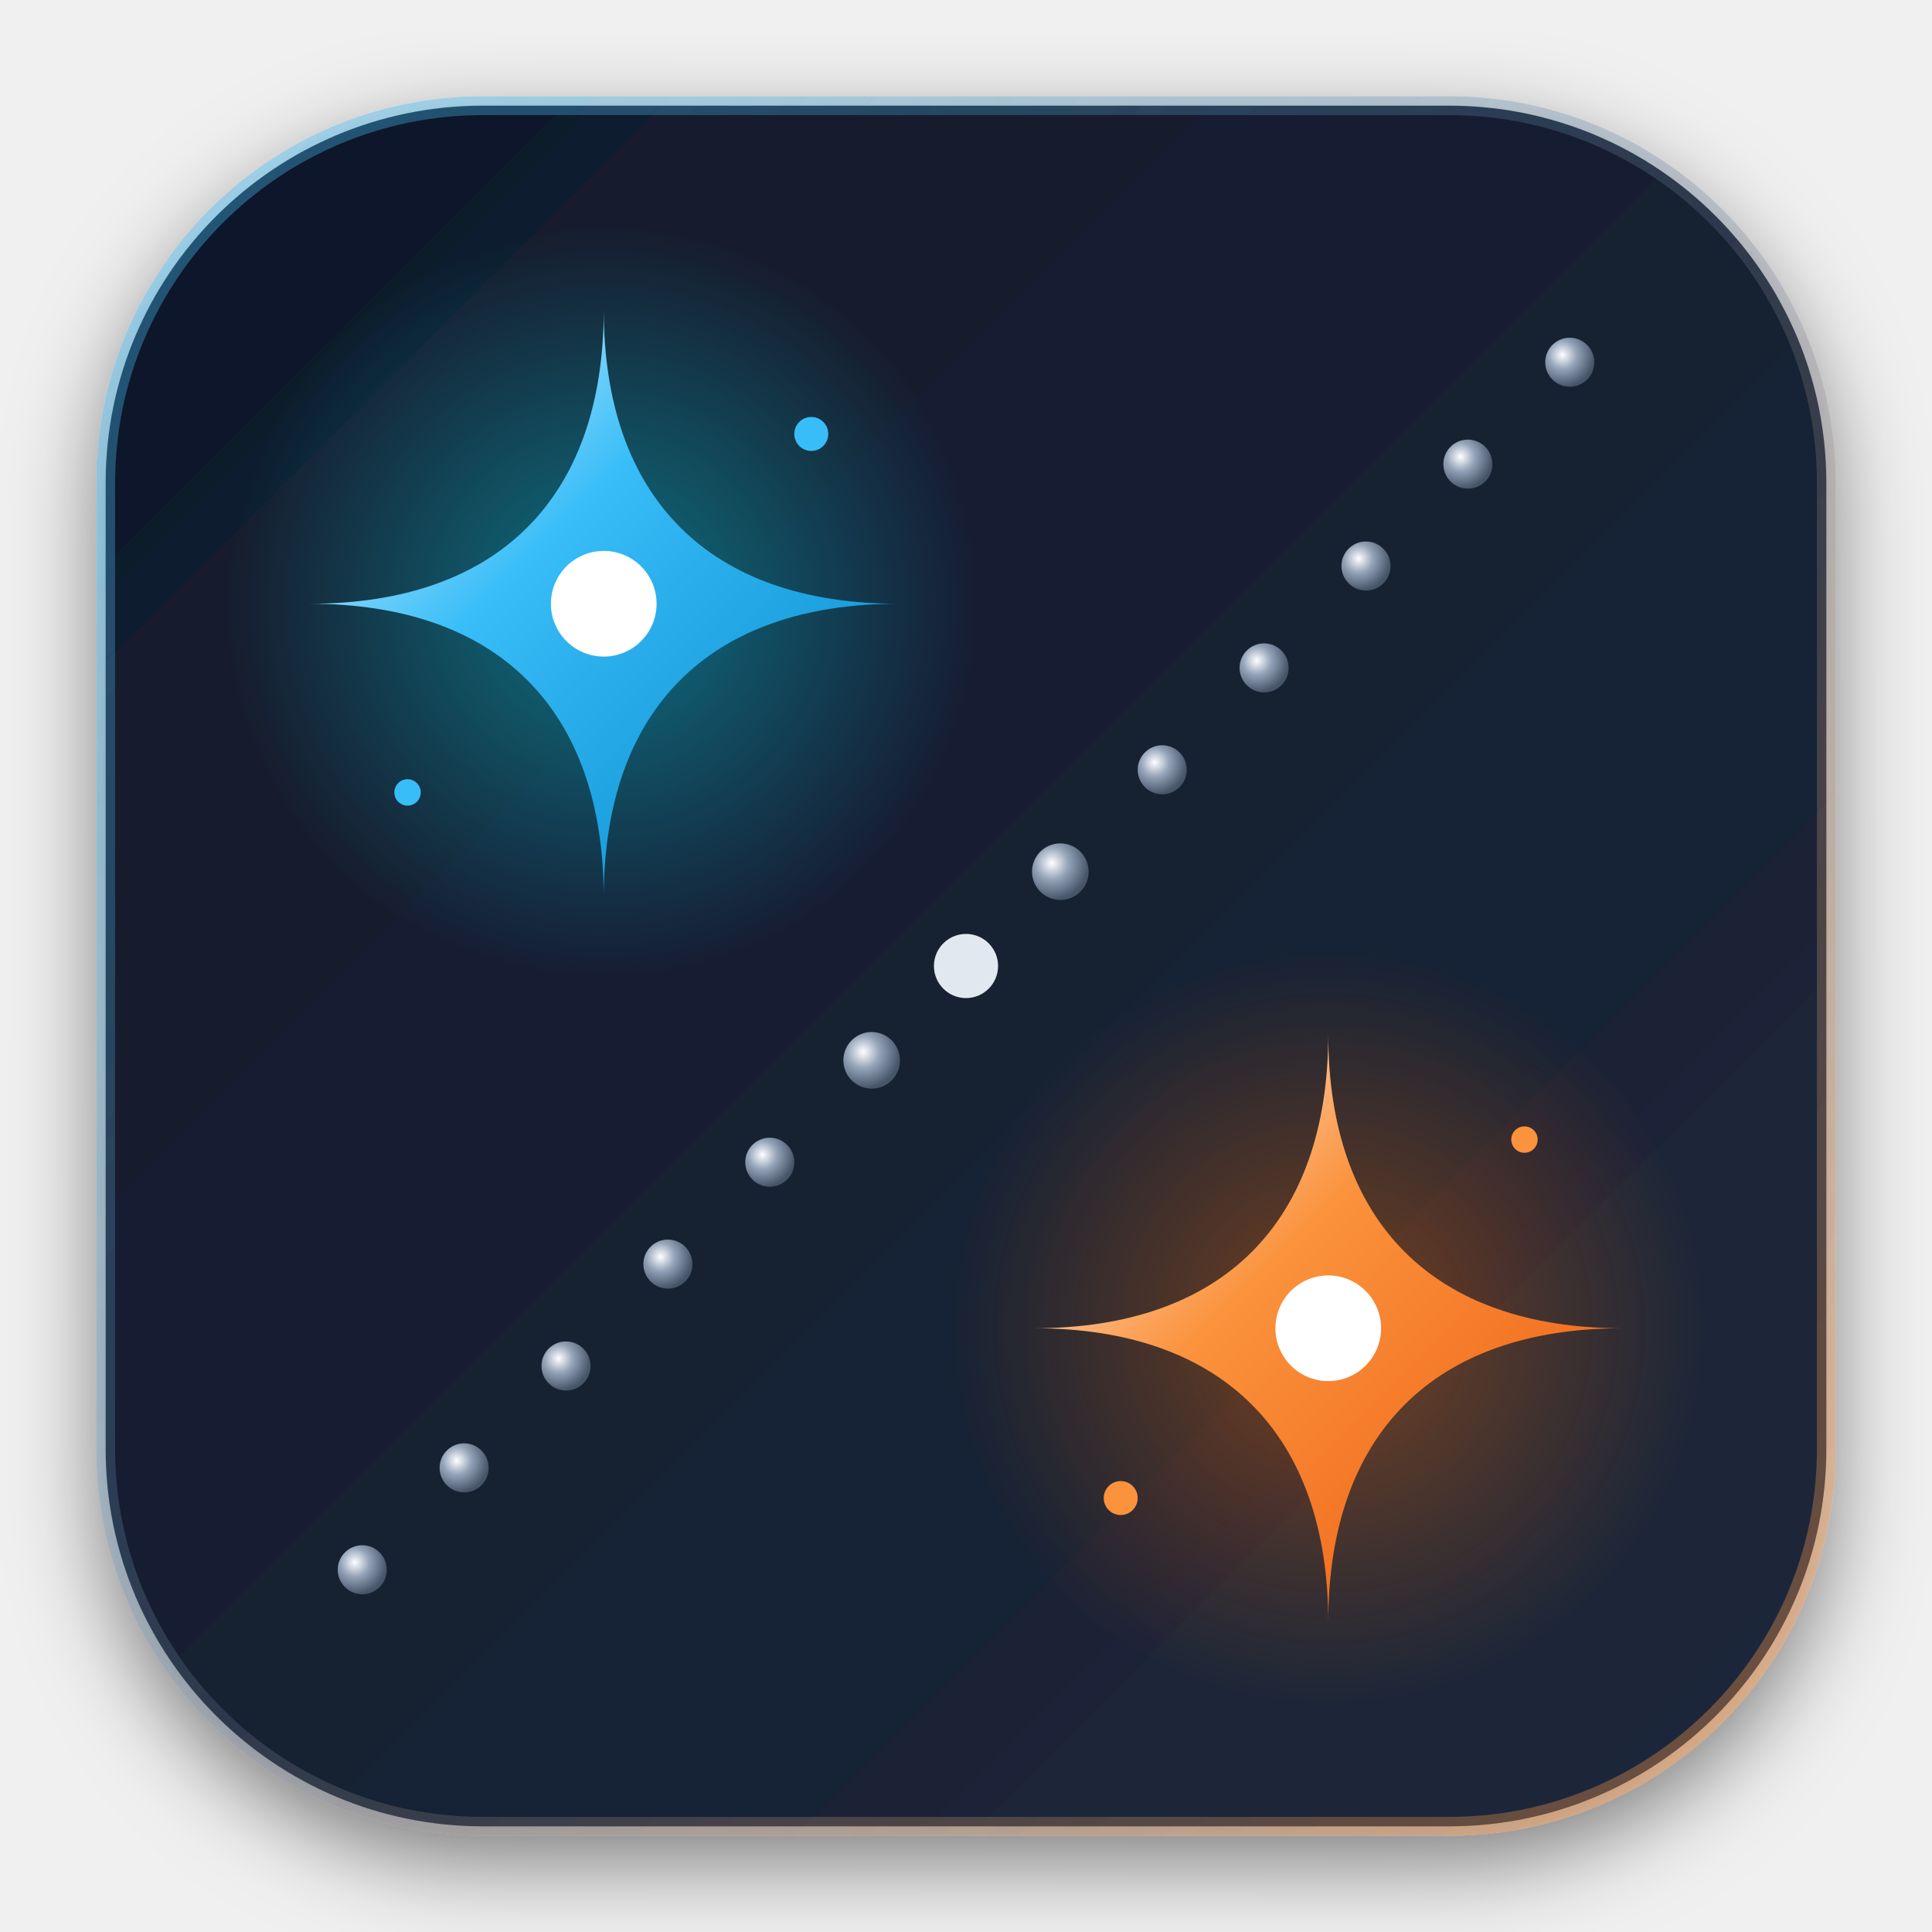
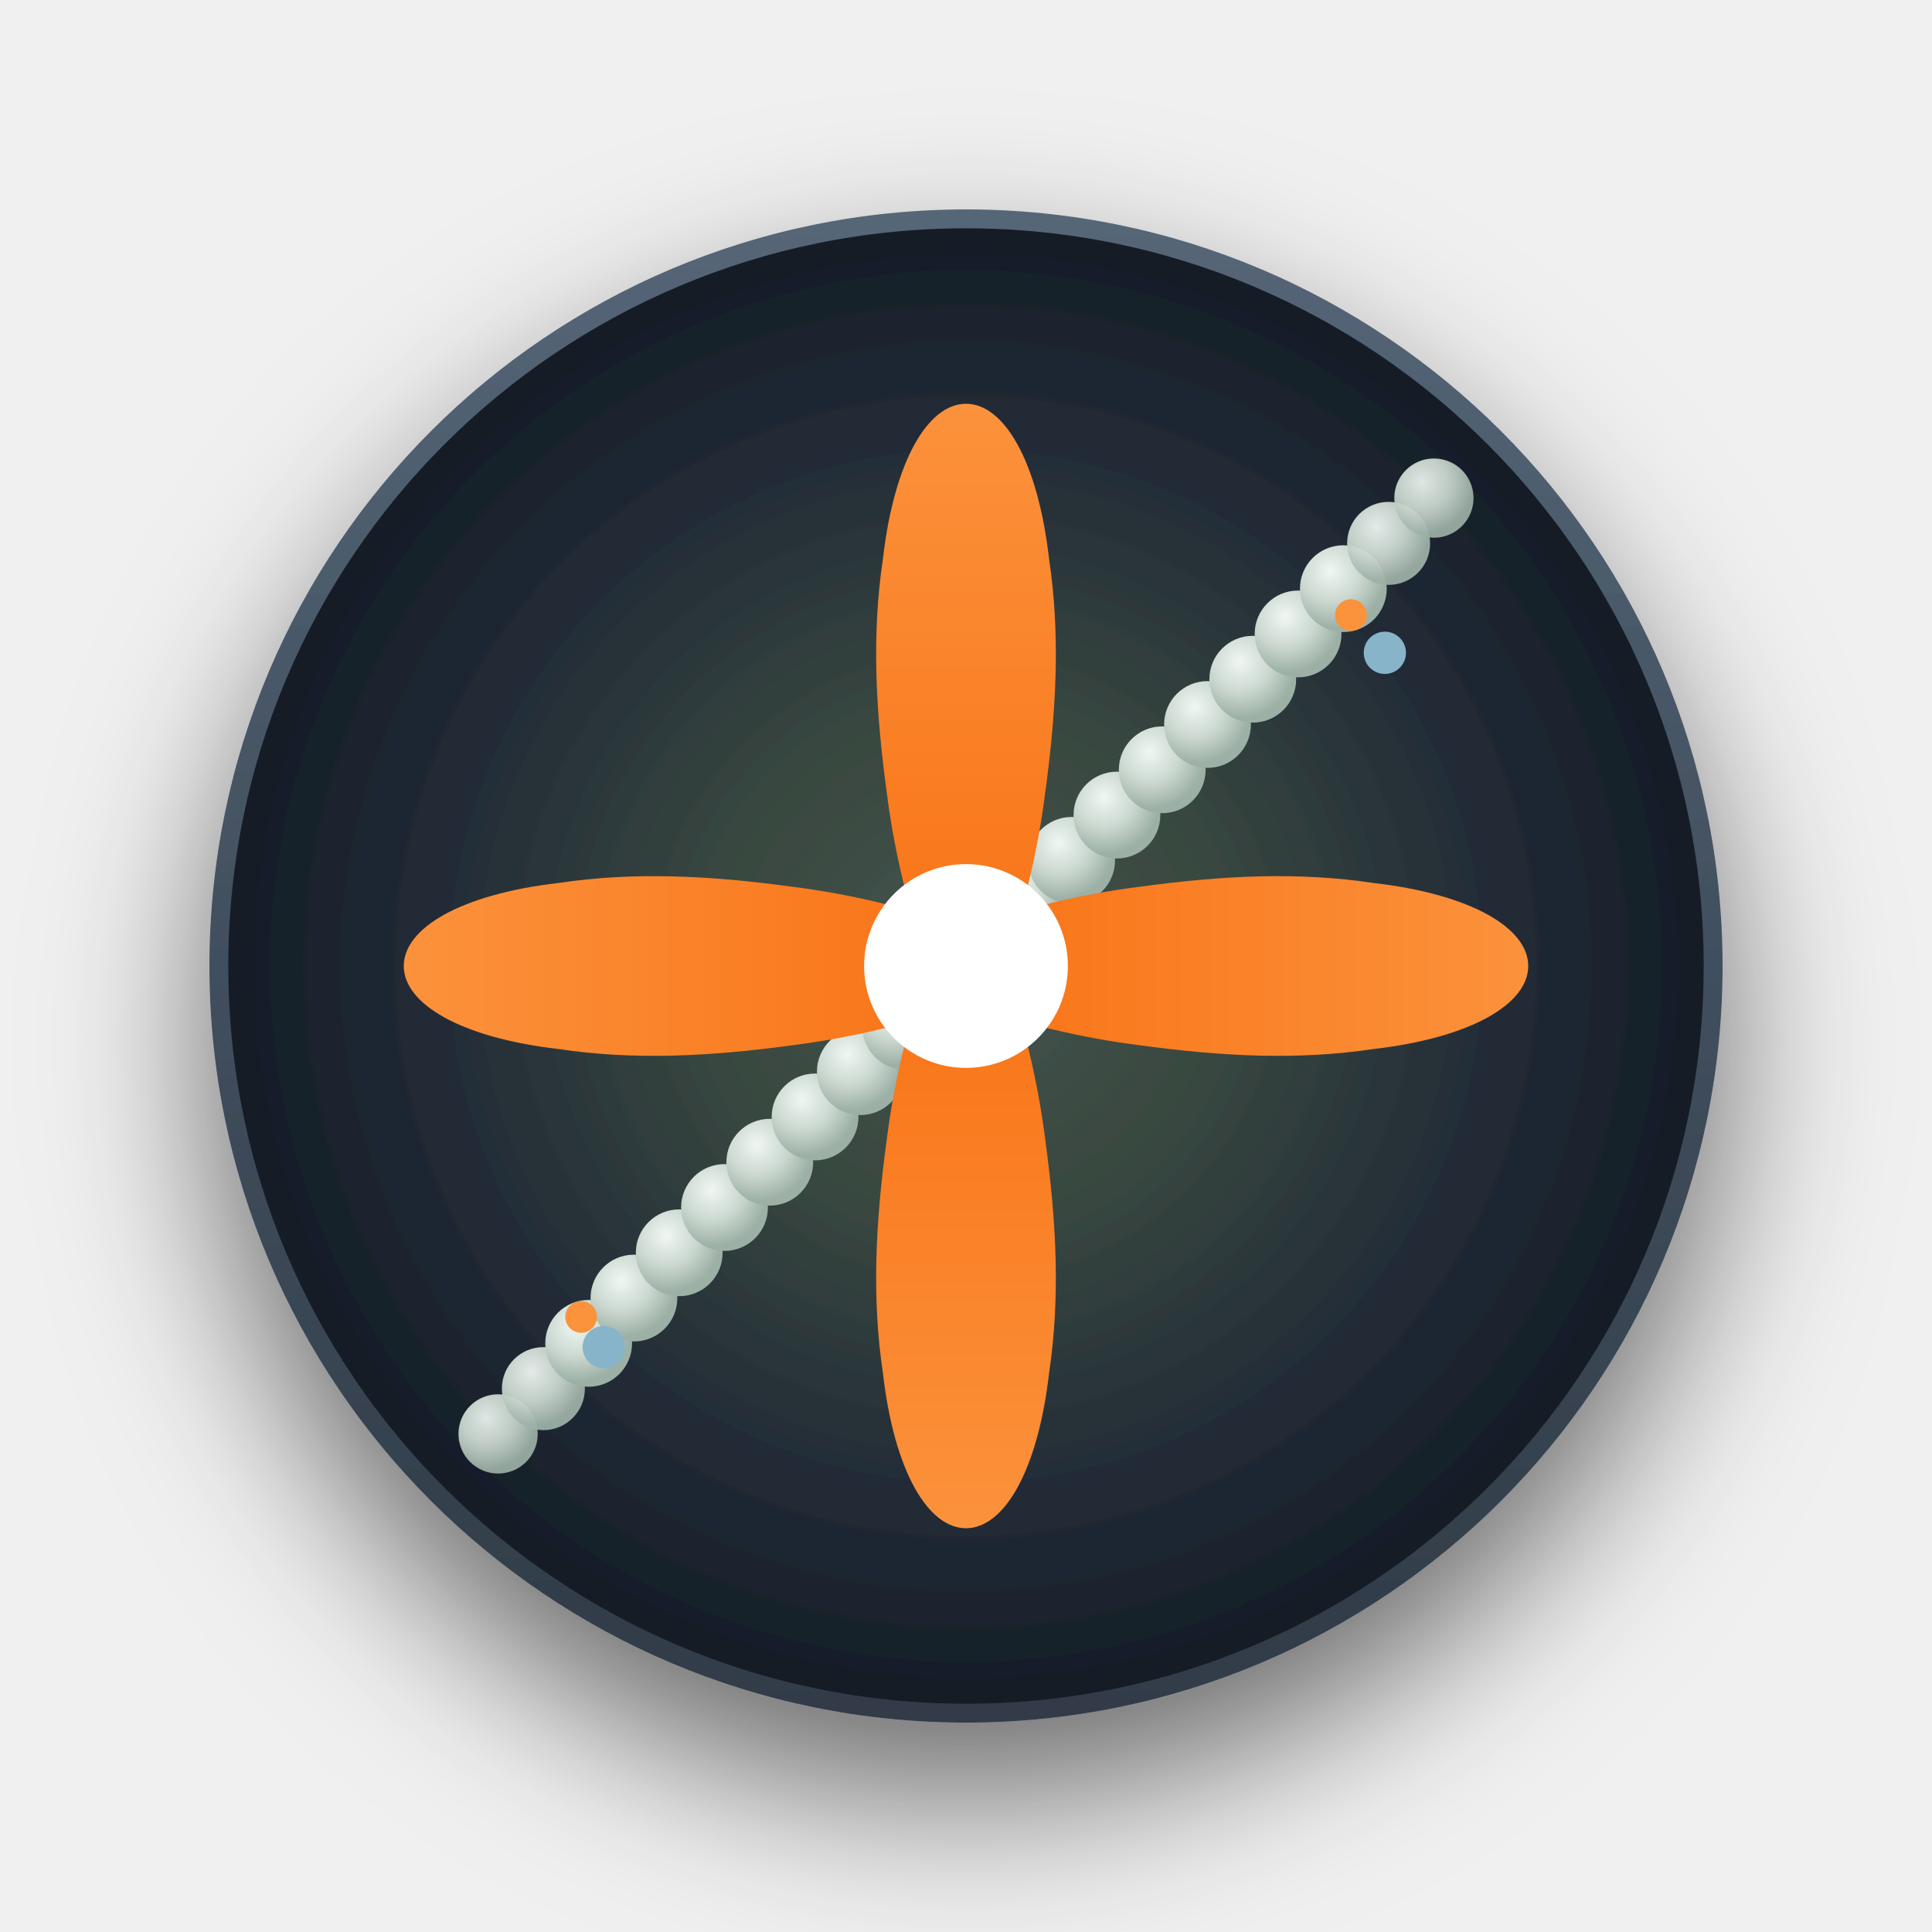
<svg xmlns="http://www.w3.org/2000/svg" viewBox="0 0 512 512" width="100%" height="100%">
  <defs>
-     <linearGradient id="bgGrad" x1="0%" y1="0%" x2="100%" y2="100%">
-       <stop offset="0%" stop-color="#0f172a" />
-       <stop offset="100%" stop-color="#1e293b" />
+     <radialGradient id="discBg" cx="50%" cy="50%" r="50%">
+       <stop offset="0%" stop-color="#44554b" />
+       <stop offset="35%" stop-color="#384740" />
+       <stop offset="70%" stop-color="#232c37" />
+       <stop offset="100%" stop-color="#141c26" />
+     </radialGradient>
+     <linearGradient id="borderGrad" x1="0%" y1="0%" x2="0%" y2="100%">
+       <stop offset="0%" stop-color="#556677" />
+       <stop offset="50%" stop-color="#414f5e" />
+       <stop offset="100%" stop-color="#303b47" />
    </linearGradient>
-     <linearGradient id="borderGrad" x1="0%" y1="0%" x2="100%" y2="100%">
-       <stop offset="0%" stop-color="#38bdf8" stop-opacity="0.4" />
-       <stop offset="50%" stop-color="#64748b" stop-opacity="0.3" />
-       <stop offset="100%" stop-color="#fb923c" stop-opacity="0.4" />
+     <radialGradient id="beadGrad" cx="35%" cy="30%" r="65%">
+       <stop offset="0%" stop-color="#f0f7f3" />
+       <stop offset="55%" stop-color="#cad7cf" />
+       <stop offset="100%" stop-color="#9cb0a6" />
+     </radialGradient>
+     <filter id="dropShadow" x="-25%" y="-20%" width="150%" height="155%">
+       <feDropShadow dx="0" dy="20" stdDeviation="22" flood-color="#000000" flood-opacity="0.55" />
+     </filter>
+     <linearGradient id="lobeGrad" x1="0%" y1="0%" x2="0%" y2="100%">
+       <stop offset="0%" stop-color="#fb923c" />
+       <stop offset="100%" stop-color="#f97316" />
    </linearGradient>
-     <radialGradient id="star1Glow" cx="50%" cy="50%" r="50%">
-       <stop offset="0%" stop-color="#00f0ff" stop-opacity="0.4" />
-       <stop offset="100%" stop-color="#00f0ff" stop-opacity="0" />
-     </radialGradient>
-     <linearGradient id="star1Grad" x1="0%" y1="0%" x2="100%" y2="100%">
-       <stop offset="0%" stop-color="#ffffff" />
-       <stop offset="40%" stop-color="#38bdf8" />
-       <stop offset="100%" stop-color="#0284c7" />
-     </linearGradient>
-     <radialGradient id="star2Glow" cx="50%" cy="50%" r="50%">
-       <stop offset="0%" stop-color="#ff6d00" stop-opacity="0.4" />
-       <stop offset="100%" stop-color="#ff6d00" stop-opacity="0" />
-     </radialGradient>
-     <linearGradient id="star2Grad" x1="0%" y1="0%" x2="100%" y2="100%">
-       <stop offset="0%" stop-color="#ffffff" />
-       <stop offset="40%" stop-color="#fb923c" />
-       <stop offset="100%" stop-color="#ea580c" />
-     </linearGradient>
-     <radialGradient id="dotGrad" cx="35%" cy="35%" r="65%">
-       <stop offset="0%" stop-color="#ffffff" />
-       <stop offset="45%" stop-color="#94a3b8" />
-       <stop offset="100%" stop-color="#475569" />
-     </radialGradient>
-     <filter id="softShadow" x="-10%" y="-10%" width="120%" height="120%">
-       <feDropShadow dx="0" dy="8" stdDeviation="12" flood-color="#000000" flood-opacity="0.5" />
-     </filter>
+     <path id="lobe" d="M 256 107              C 246 107, 237 122, 234 148              C 231 168, 232 188, 235 210              C 237 226, 241 242, 246 256              L 266 256              C 271 242, 275 226, 277 210              C 280 188, 281 168, 278 148              C 275 122, 266 107, 256 107 Z" fill="url(#lobeGrad)" />
  </defs>
-   <rect x="28" y="28" width="456" height="456" rx="100" ry="100" fill="url(#bgGrad)" stroke="url(#borderGrad)" stroke-width="5" filter="url(#softShadow)" />
-   <g id="dotted-wall">
-     <circle cx="96" cy="416" r="6.5" fill="url(#dotGrad)" />
-     <circle cx="123" cy="389" r="6.5" fill="url(#dotGrad)" />
-     <circle cx="150" cy="362" r="6.5" fill="url(#dotGrad)" />
-     <circle cx="177" cy="335" r="6.5" fill="url(#dotGrad)" />
-     <circle cx="204" cy="308" r="6.5" fill="url(#dotGrad)" />
-     <circle cx="231" cy="281" r="7.5" fill="url(#dotGrad)" />
-     <circle cx="256" cy="256" r="8.5" fill="#e2e8f0" />
-     <circle cx="281" cy="231" r="7.5" fill="url(#dotGrad)" />
-     <circle cx="308" cy="204" r="6.5" fill="url(#dotGrad)" />
-     <circle cx="335" cy="177" r="6.5" fill="url(#dotGrad)" />
-     <circle cx="362" cy="150" r="6.5" fill="url(#dotGrad)" />
-     <circle cx="389" cy="123" r="6.5" fill="url(#dotGrad)" />
-     <circle cx="416" cy="96" r="6.5" fill="url(#dotGrad)" />
+   <circle cx="256" cy="256" r="198" fill="url(#discBg)" stroke="url(#borderGrad)" stroke-width="5" filter="url(#dropShadow)" />
+   <g id="beads">
+     <circle cx="132" cy="380" r="10.5" fill="url(#beadGrad)" opacity="0.92" />
+     <circle cx="144" cy="368" r="11" fill="url(#beadGrad)" opacity="0.94" />
+     <circle cx="156" cy="356" r="11.5" fill="url(#beadGrad)" />
+     <circle cx="168" cy="344" r="11.5" fill="url(#beadGrad)" />
+     <circle cx="180" cy="332" r="11.5" fill="url(#beadGrad)" />
+     <circle cx="192" cy="320" r="11.5" fill="url(#beadGrad)" />
+     <circle cx="204" cy="308" r="11.5" fill="url(#beadGrad)" />
+     <circle cx="216" cy="296" r="11.5" fill="url(#beadGrad)" />
+     <circle cx="228" cy="284" r="11.5" fill="url(#beadGrad)" />
+     <circle cx="240" cy="272" r="11.5" fill="url(#beadGrad)" />
+     <circle cx="256" cy="256" r="11.5" fill="url(#beadGrad)" />
+     <circle cx="272" cy="240" r="11.5" fill="url(#beadGrad)" />
+     <circle cx="284" cy="228" r="11.5" fill="url(#beadGrad)" />
+     <circle cx="296" cy="216" r="11.5" fill="url(#beadGrad)" />
+     <circle cx="308" cy="204" r="11.5" fill="url(#beadGrad)" />
+     <circle cx="320" cy="192" r="11.5" fill="url(#beadGrad)" />
+     <circle cx="332" cy="180" r="11.5" fill="url(#beadGrad)" />
+     <circle cx="344" cy="168" r="11.5" fill="url(#beadGrad)" />
+     <circle cx="356" cy="156" r="11.5" fill="url(#beadGrad)" />
+     <circle cx="368" cy="144" r="11" fill="url(#beadGrad)" opacity="0.94" />
+     <circle cx="380" cy="132" r="10.5" fill="url(#beadGrad)" opacity="0.92" />
+     <circle cx="154" cy="349" r="4.2" fill="#fb923c" />
+     <circle cx="160" cy="357" r="5.6" fill="#87b4c8" />
+     <circle cx="358" cy="163" r="4.2" fill="#fb923c" />
+     <circle cx="367" cy="173" r="5.6" fill="#87b4c8" />
  </g>
-   <circle cx="160" cy="160" r="100" fill="url(#star1Glow)" />
-   <path d="M 160 82            C 160 132, 132 160, 82 160            C 132 160, 160 188, 160 238            C 160 188, 188 160, 238 160            C 188 160, 160 132, 160 82 Z" fill="url(#star1Grad)" />
-   <circle cx="160" cy="160" r="14" fill="#ffffff" />
-   <circle cx="215" cy="115" r="4.5" fill="#38bdf8" />
-   <circle cx="108" cy="210" r="3.5" fill="#38bdf8" />
-   <circle cx="352" cy="352" r="100" fill="url(#star2Glow)" />
-   <path d="M 352 274            C 352 324, 324 352, 274 352            C 324 352, 352 380, 352 430            C 352 380, 380 352, 430 352            C 380 352, 352 324, 352 274 Z" fill="url(#star2Grad)" />
-   <circle cx="352" cy="352" r="14" fill="#ffffff" />
-   <circle cx="297" cy="397" r="4.5" fill="#fb923c" />
-   <circle cx="404" cy="302" r="3.5" fill="#fb923c" />
+   <g id="propeller">
+     <use href="#lobe" />
+     <use href="#lobe" transform="rotate(90 256 256)" />
+     <use href="#lobe" transform="rotate(180 256 256)" />
+     <use href="#lobe" transform="rotate(270 256 256)" />
+   </g>
+   <circle cx="256" cy="256" r="27" fill="#ffffff" />
</svg>
